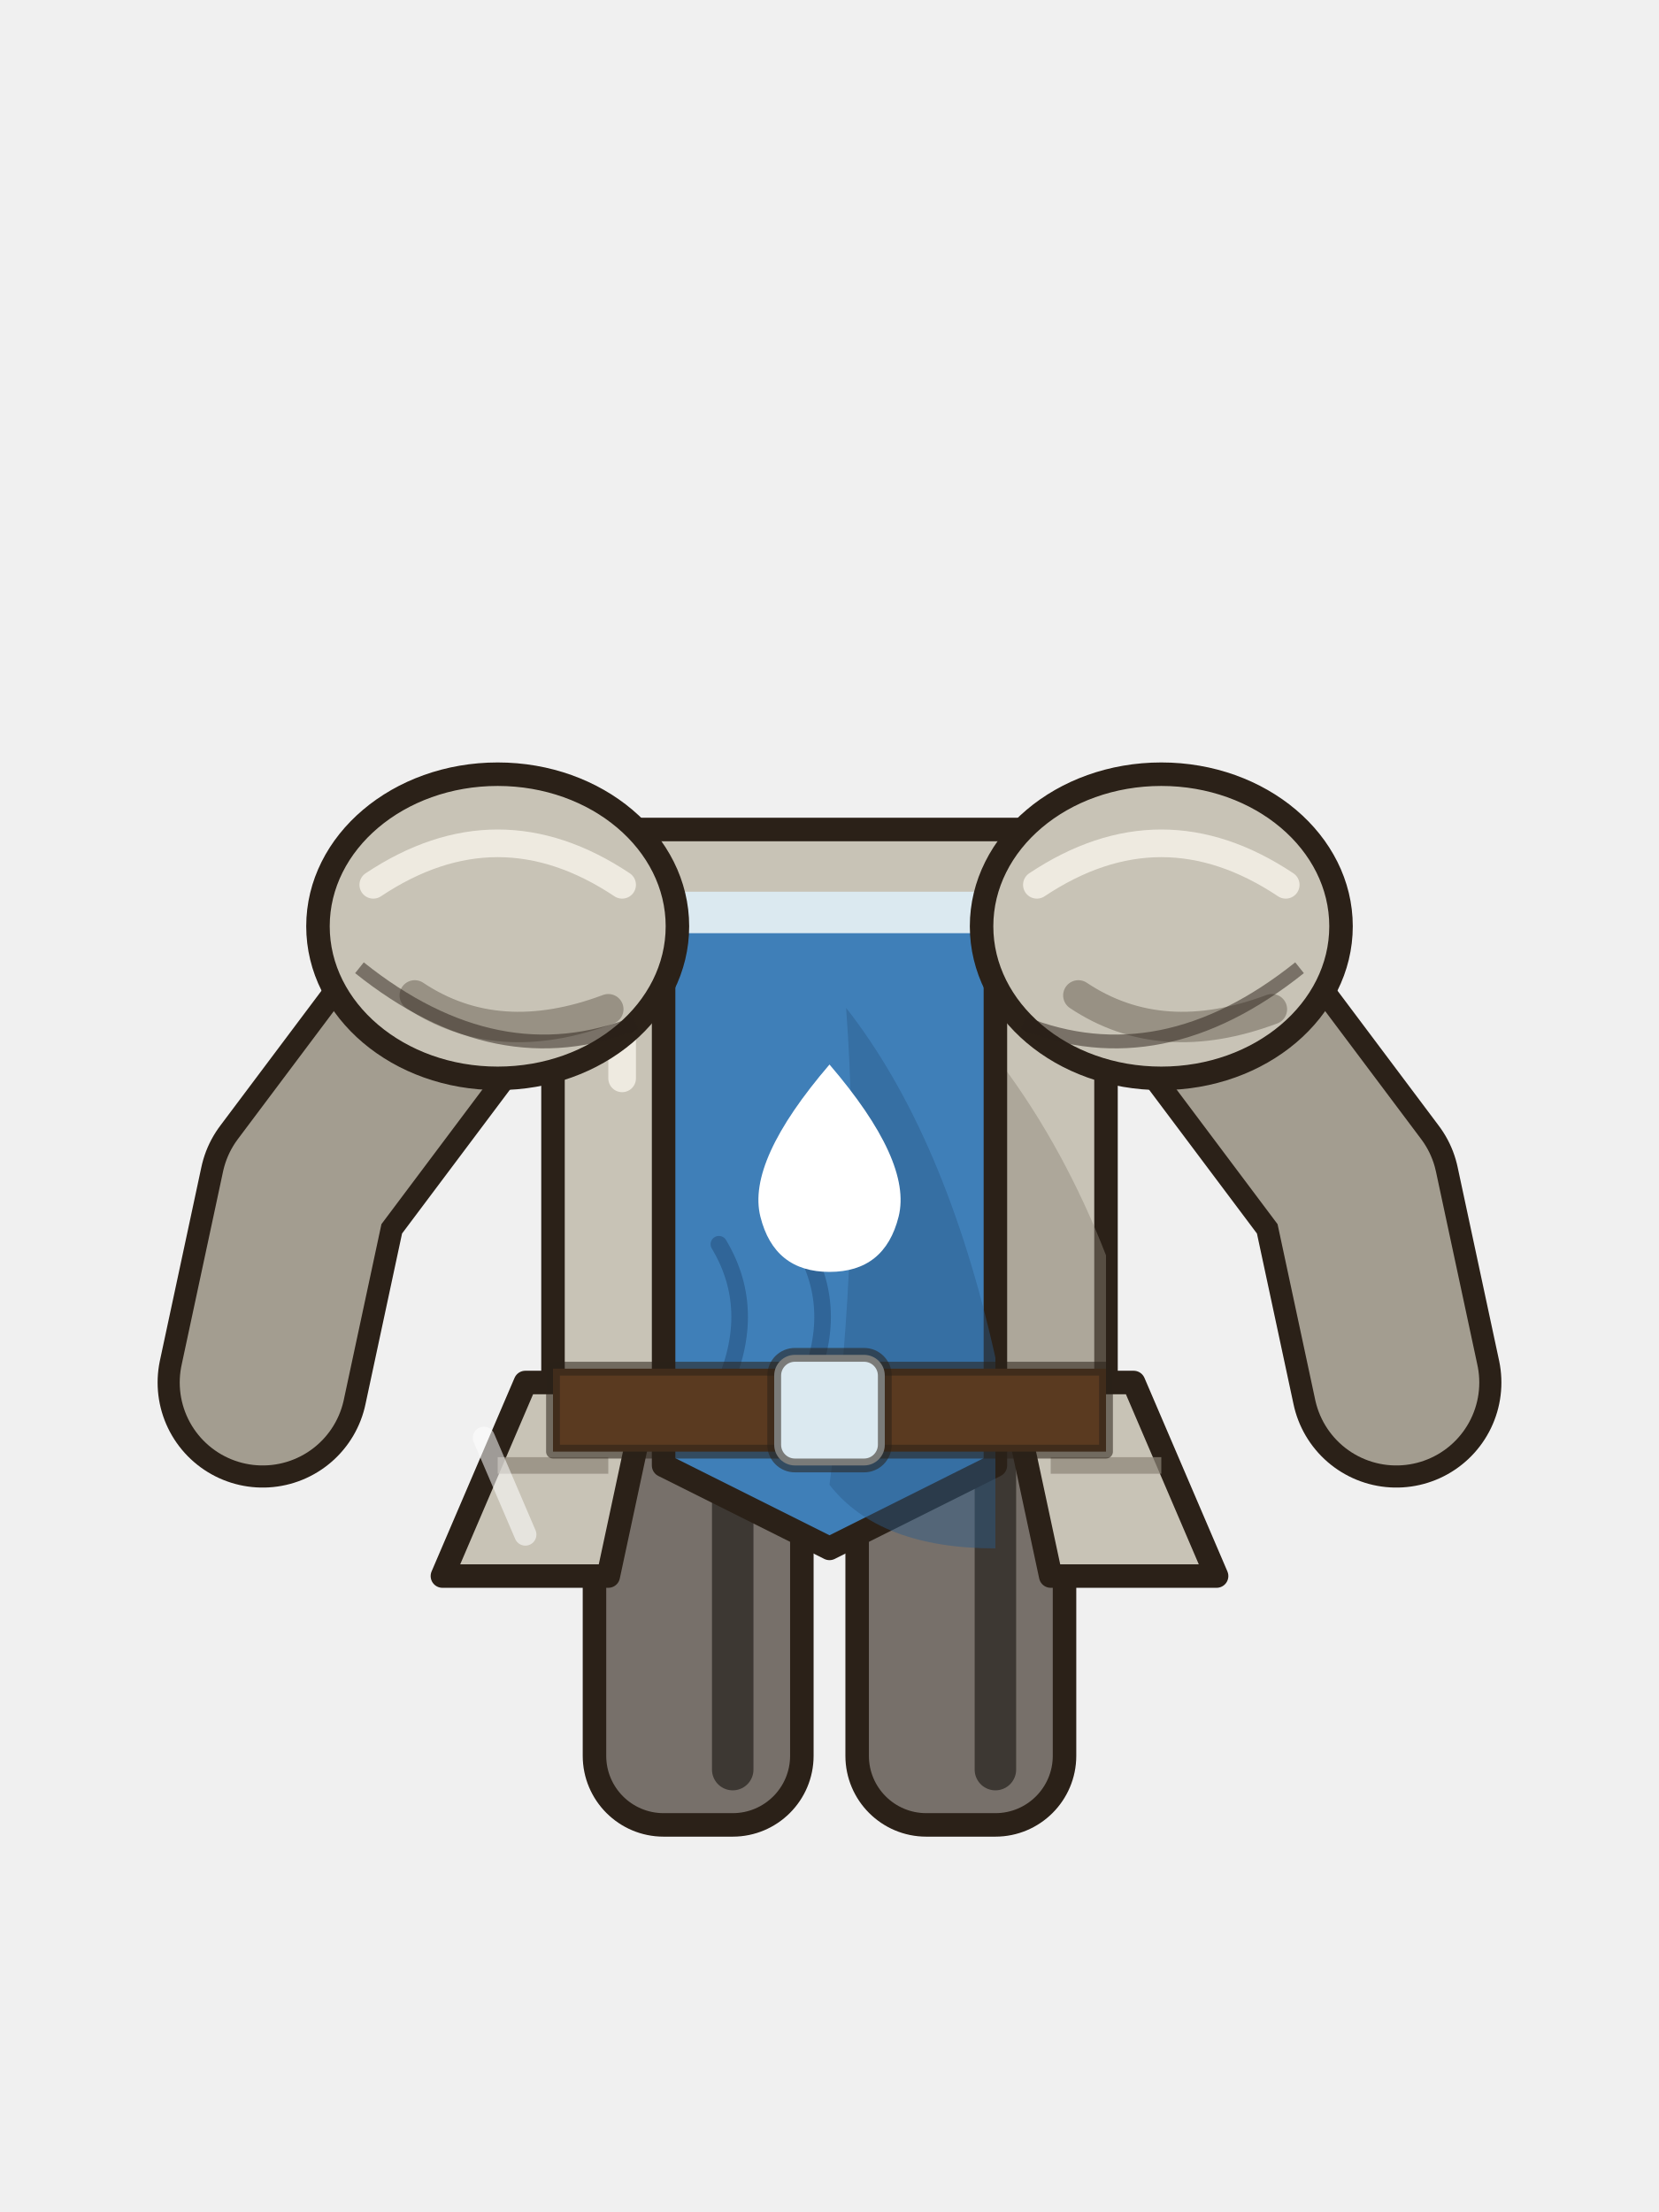
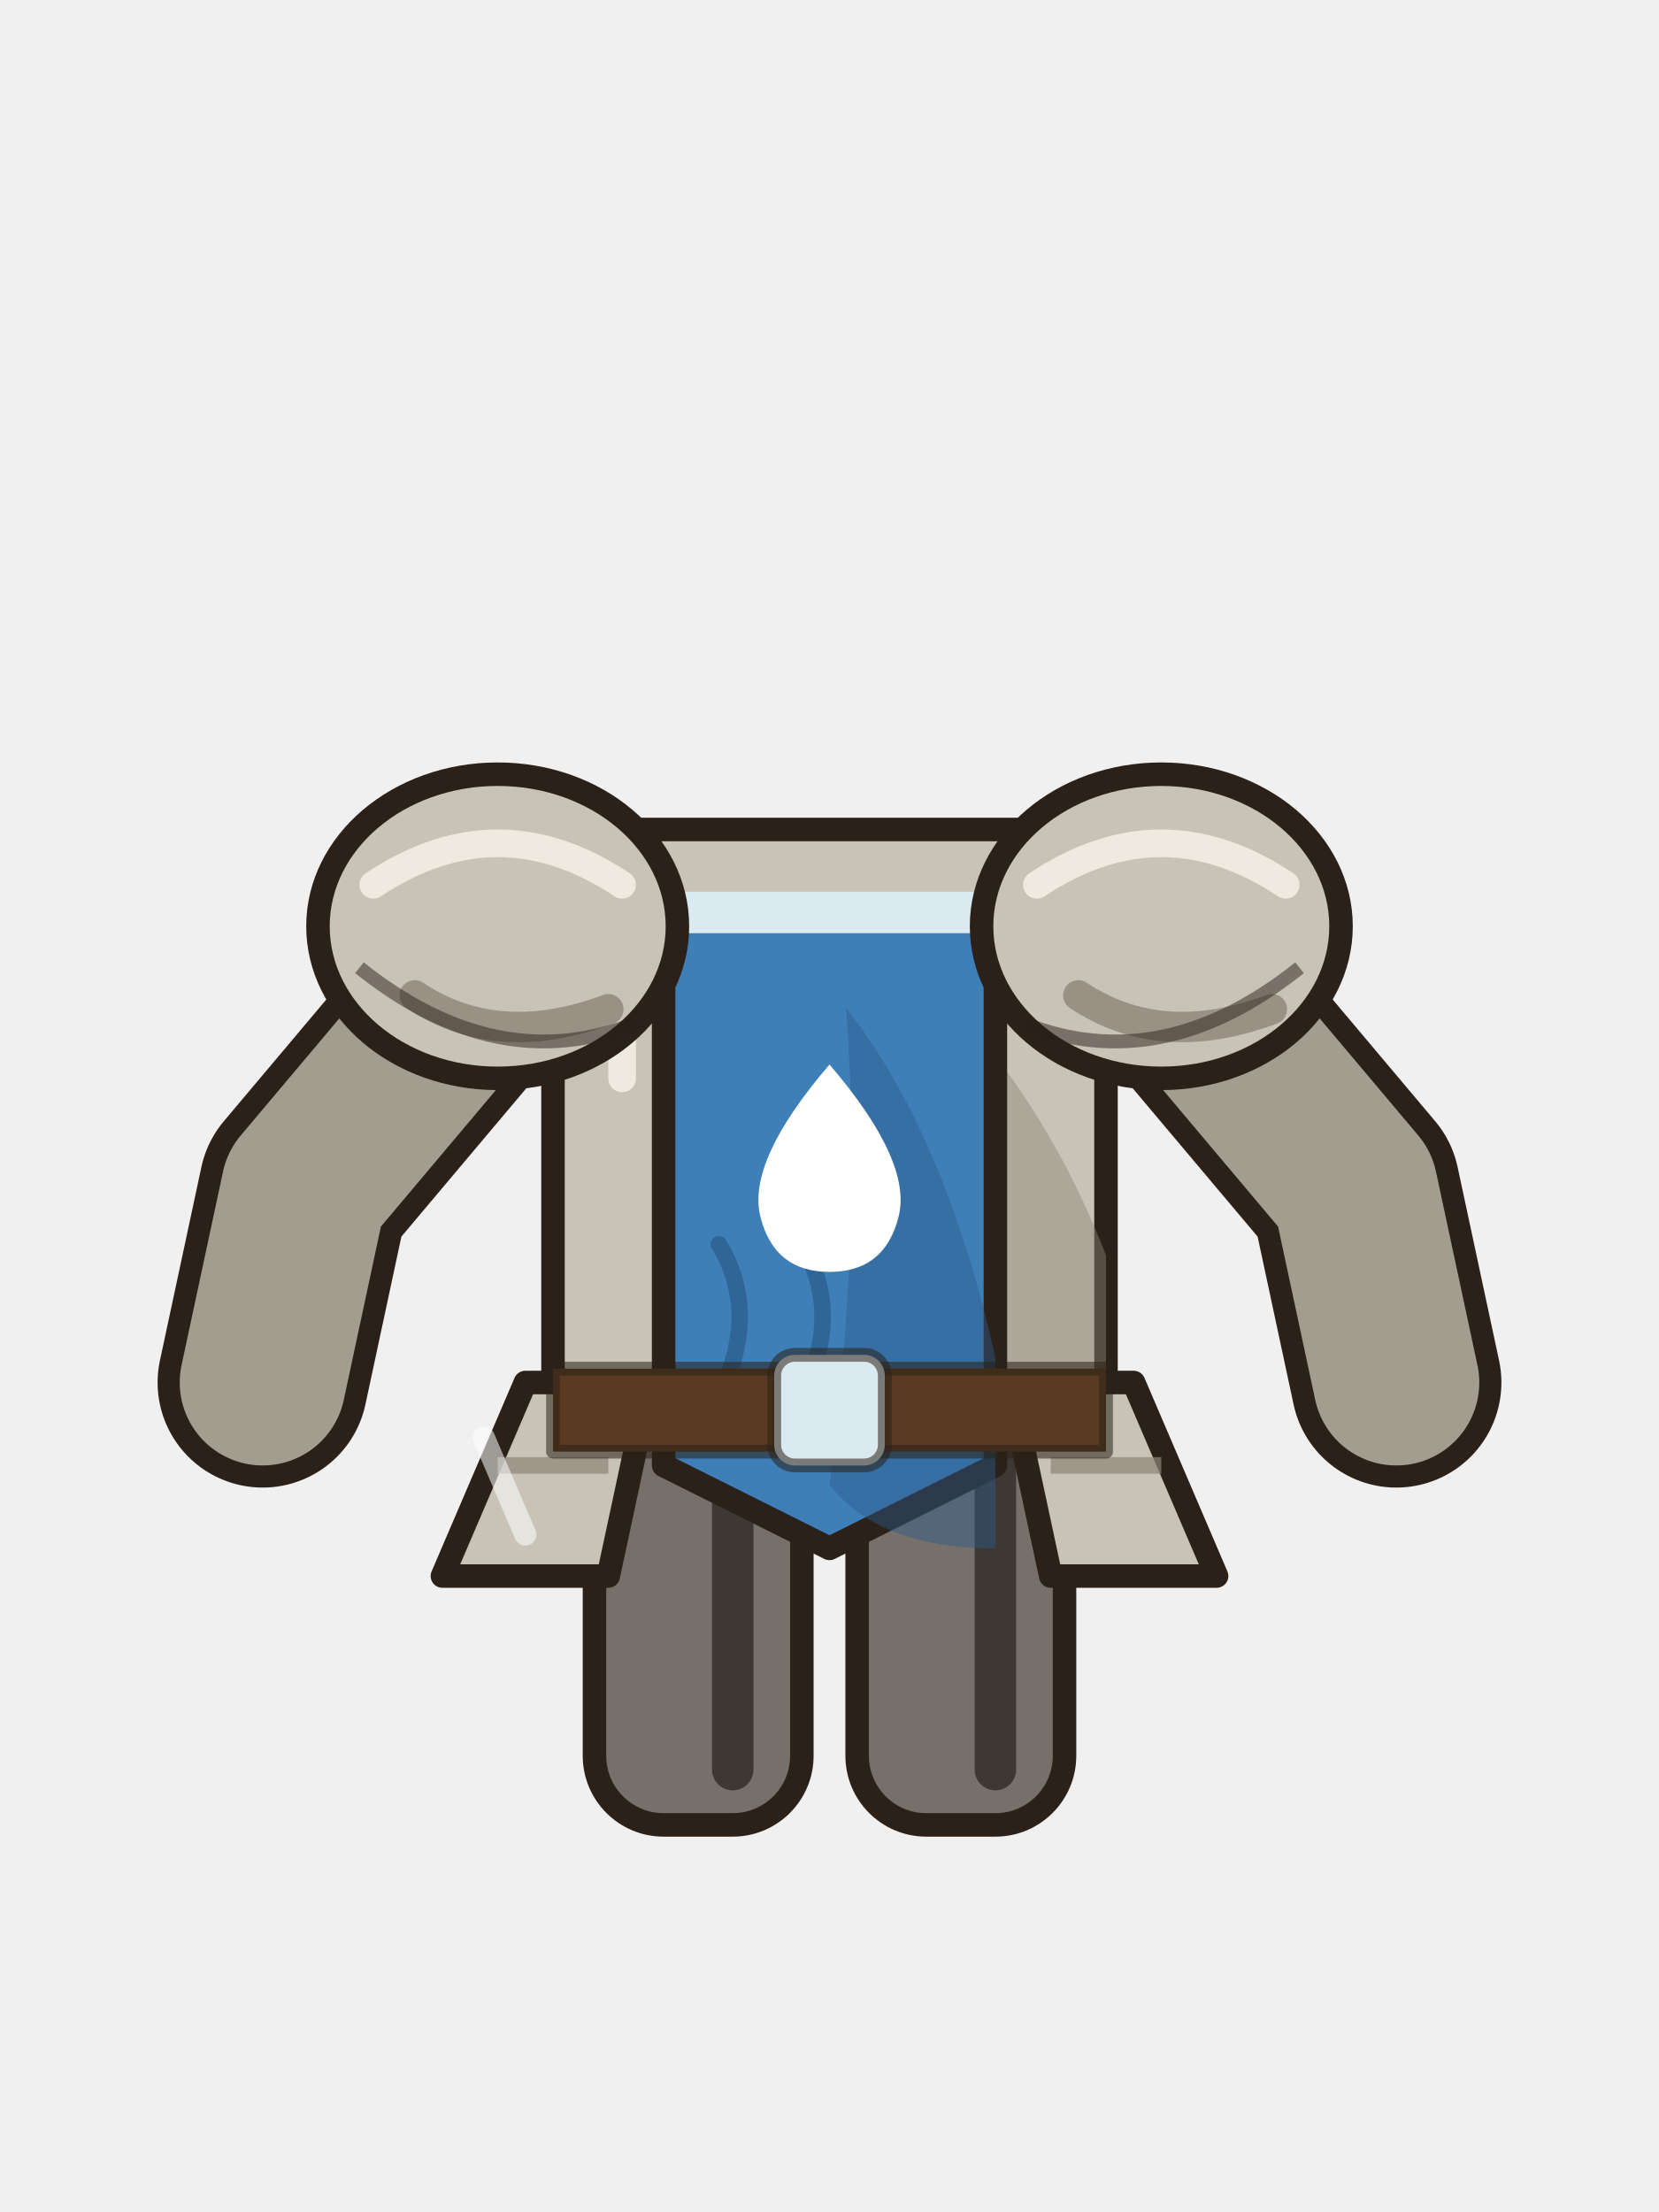
<svg xmlns="http://www.w3.org/2000/svg" width="120" height="160" viewBox="0 0 120 160">
  <rect x="43" y="100" width="15" height="32" rx="5" fill="#77706a" stroke="#2b2118" stroke-width="1.7" stroke-linejoin="round" stroke-linecap="round" />
  <rect x="62" y="100" width="15" height="32" rx="5" fill="#77706a" stroke="#2b2118" stroke-width="1.7" stroke-linejoin="round" stroke-linecap="round" />
  <path d="M53,104 v24 M72,104 v24" stroke="#3d3833" stroke-width="3" stroke-linecap="round" />
-   <path d="M34,70 L22,86 L19,100" fill="none" stroke="#2b2118" stroke-width="15.2" stroke-linecap="round" stroke-linejoin="round" />
-   <path d="M86,70 L98,86 L101,100" fill="none" stroke="#2b2118" stroke-width="15.2" stroke-linecap="round" stroke-linejoin="round" />
-   <path d="M34,70 L22,86 L19,100" fill="none" stroke="#a39d90" stroke-width="12" stroke-linecap="round" stroke-linejoin="round" />
-   <path d="M86,70 L98,86 L101,100" fill="none" stroke="#a39d90" stroke-width="12" stroke-linecap="round" stroke-linejoin="round" />
  <path d="M40,64 q0,-4 4,-4 h32 q4,0 4,4 v36 q0,4 -4,4 h-32 q-4,0 -4,-4z" fill="#c8c3b6" stroke="#2b2118" stroke-width="1.7" stroke-linejoin="round" stroke-linecap="round" />
+   <path d="M38,67 L22,86 L19,100" fill="none" stroke="#2b2118" stroke-width="15.2" stroke-linecap="round" stroke-linejoin="round" />
+   <path d="M82,67 L98,86 L101,100" fill="none" stroke="#2b2118" stroke-width="15.2" stroke-linecap="round" stroke-linejoin="round" />
+   <path d="M38,67 L22,86 L19,100" fill="none" stroke="#a39d90" stroke-width="12" stroke-linecap="round" stroke-linejoin="round" />
+   <path d="M82,67 L98,86 L101,100" fill="none" stroke="#a39d90" stroke-width="12" stroke-linecap="round" stroke-linejoin="round" />
  <path d="M62,66.6 q12,8.8 18,24.2 v13.2 q-14,0 -20,-4.4 q4,-17.6 2,-33z" fill="#8c8578" opacity=".45" />
  <path d="M45,68 v10" stroke="#eeeae0" stroke-width="2" stroke-linecap="round" />
  <path d="M50,88 q3,5 0,11" fill="none" stroke="#8c8578" stroke-width="1.2" stroke-linecap="round" opacity=".7" />
  <path d="M56,88 q3,5 0,11" fill="none" stroke="#8c8578" stroke-width="1.2" stroke-linecap="round" opacity=".7" />
  <path d="M48,66 h24 v40 l-12,6 l-12,-6z" fill="#3f7fb8" stroke="#2b2118" stroke-width="1.7" stroke-linejoin="round" stroke-linecap="round" />
  <path d="M61.2,72.9 q7.2,9.2 10.8,25.3 v13.8 q-8.4,0 -12,-4.6 q2.4,-18.4 1.2,-34.5z" fill="#2a5a8a" opacity=".45" />
  <path d="M52,90 q3,5 0,11" fill="none" stroke="#2a5a8a" stroke-width="1.2" stroke-linecap="round" opacity=".7" />
  <path d="M58,90 q3,5 0,11" fill="none" stroke="#2a5a8a" stroke-width="1.2" stroke-linecap="round" opacity=".7" />
  <path d="M48,66 h24" stroke="#dbe9f0" stroke-width="3" />
  <ellipse cx="36" cy="67" rx="13" ry="11" fill="#c8c3b6" stroke="#2b2118" stroke-width="1.7" stroke-linejoin="round" stroke-linecap="round" />
  <ellipse cx="84" cy="67" rx="13" ry="11" fill="#c8c3b6" stroke="#2b2118" stroke-width="1.7" stroke-linejoin="round" stroke-linecap="round" />
  <path d="M27,64 q9,-6 18,0 M75,64 q9,-6 18,0" fill="none" stroke="#eeeae0" stroke-width="2" stroke-linecap="round" />
  <path d="M30,72 q6,4 14,1 M78,72 q6,4 14,1" fill="none" stroke="#8c8578" stroke-width="2.2" stroke-linecap="round" opacity=".8" />
  <path d="M26,70 q10,8 20,4 M74,74 q10,4 20,-4" fill="none" stroke="#2b2118" stroke-width="1" stroke-opacity=".5" />
  <path d="M38,100 l-6,14 h12 l3,-14z M82,100 l6,14 h-12 l-3,-14z" fill="#c8c3b6" stroke="#2b2118" stroke-width="1.7" stroke-linejoin="round" stroke-linecap="round" />
  <path d="M36,106 h8 M76,106 h8" stroke="#8c8578" stroke-width="1.2" opacity=".7" />
  <path d="M35,104 L38,111" stroke="#fff" stroke-width="1.6" stroke-linecap="round" opacity=".55" />
  <path d="M40,99 h40 v6 h-40z" fill="#5a3a20" stroke="#2b2118" stroke-width="1" stroke-opacity=".55" stroke-linejoin="round" stroke-linecap="round" />
  <rect x="56" y="98" width="8" height="8" rx="1.5" fill="#dbe9f0" stroke="#2b2118" stroke-width="1" stroke-opacity=".55" stroke-linejoin="round" stroke-linecap="round" />
  <g transform="translate(60,84) scale(1.0)">
    <path d="M0,-7 q6,7 5,11 q-1,4 -5,4 q-4,0 -5,-4 q-1,-4 5,-11z" fill="#fff" />
    <circle cx="-1.5" cy="2" r="1.2" fill="#fff" opacity=".7" />
  </g>
</svg>
